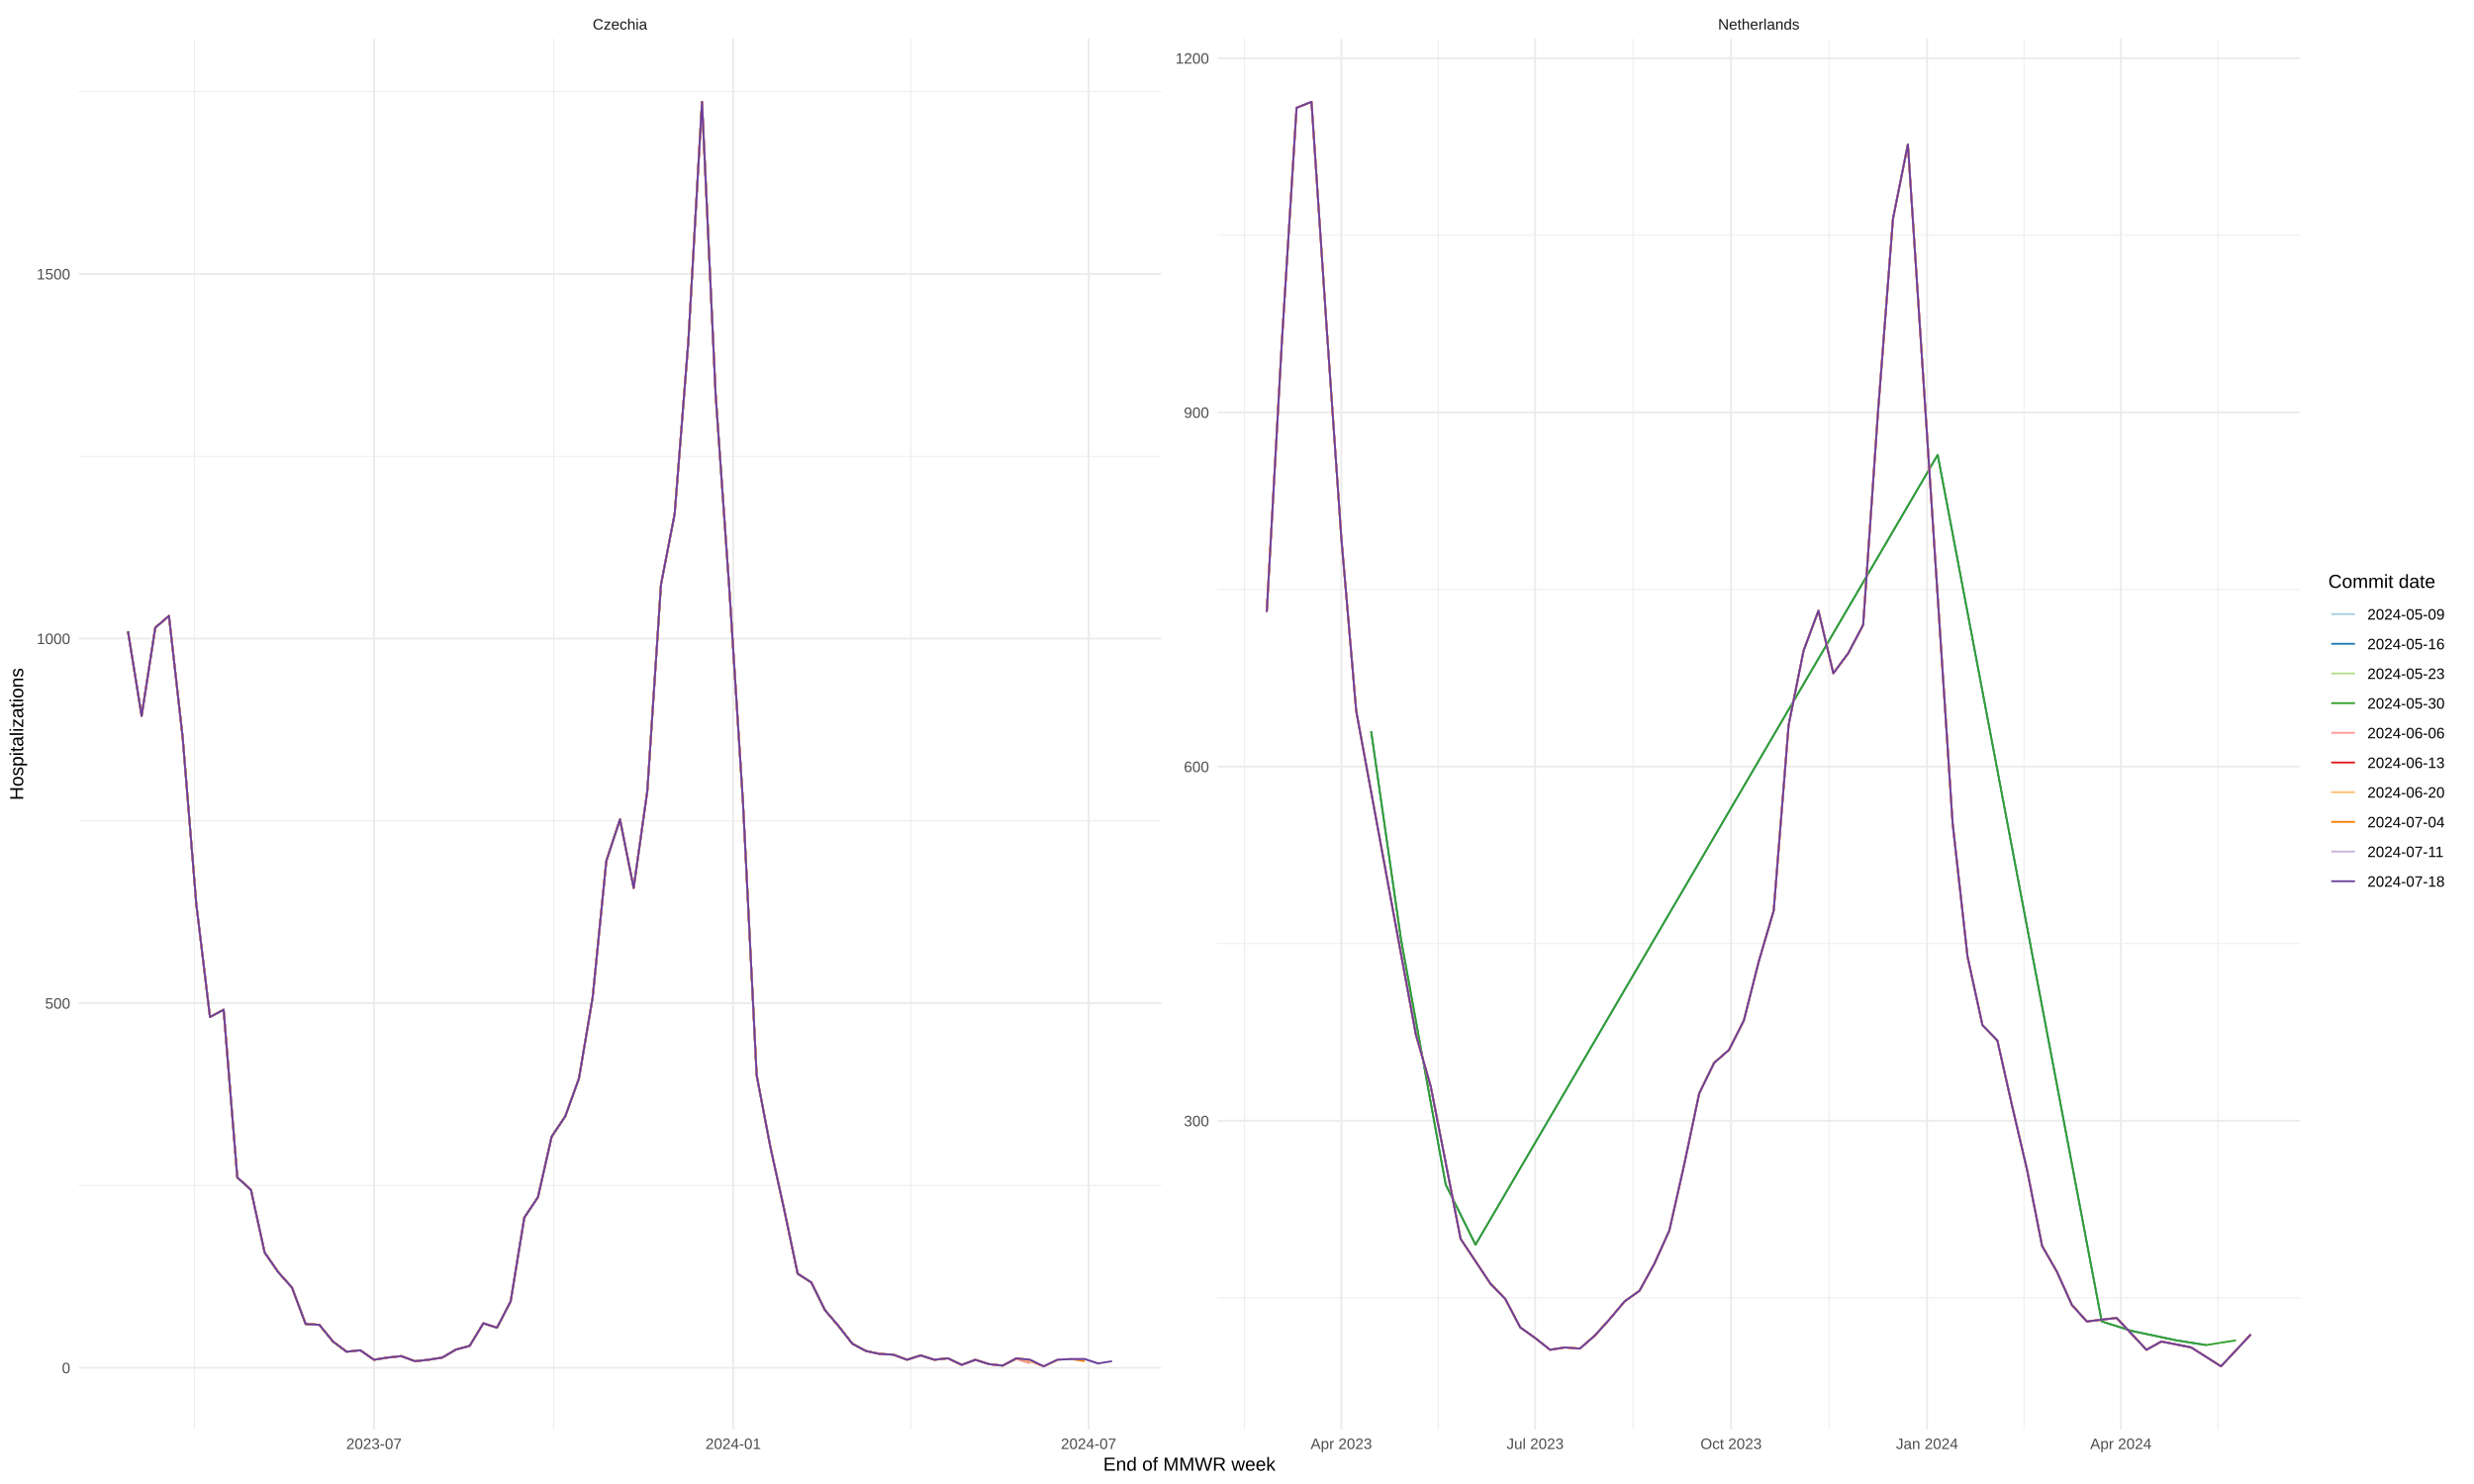
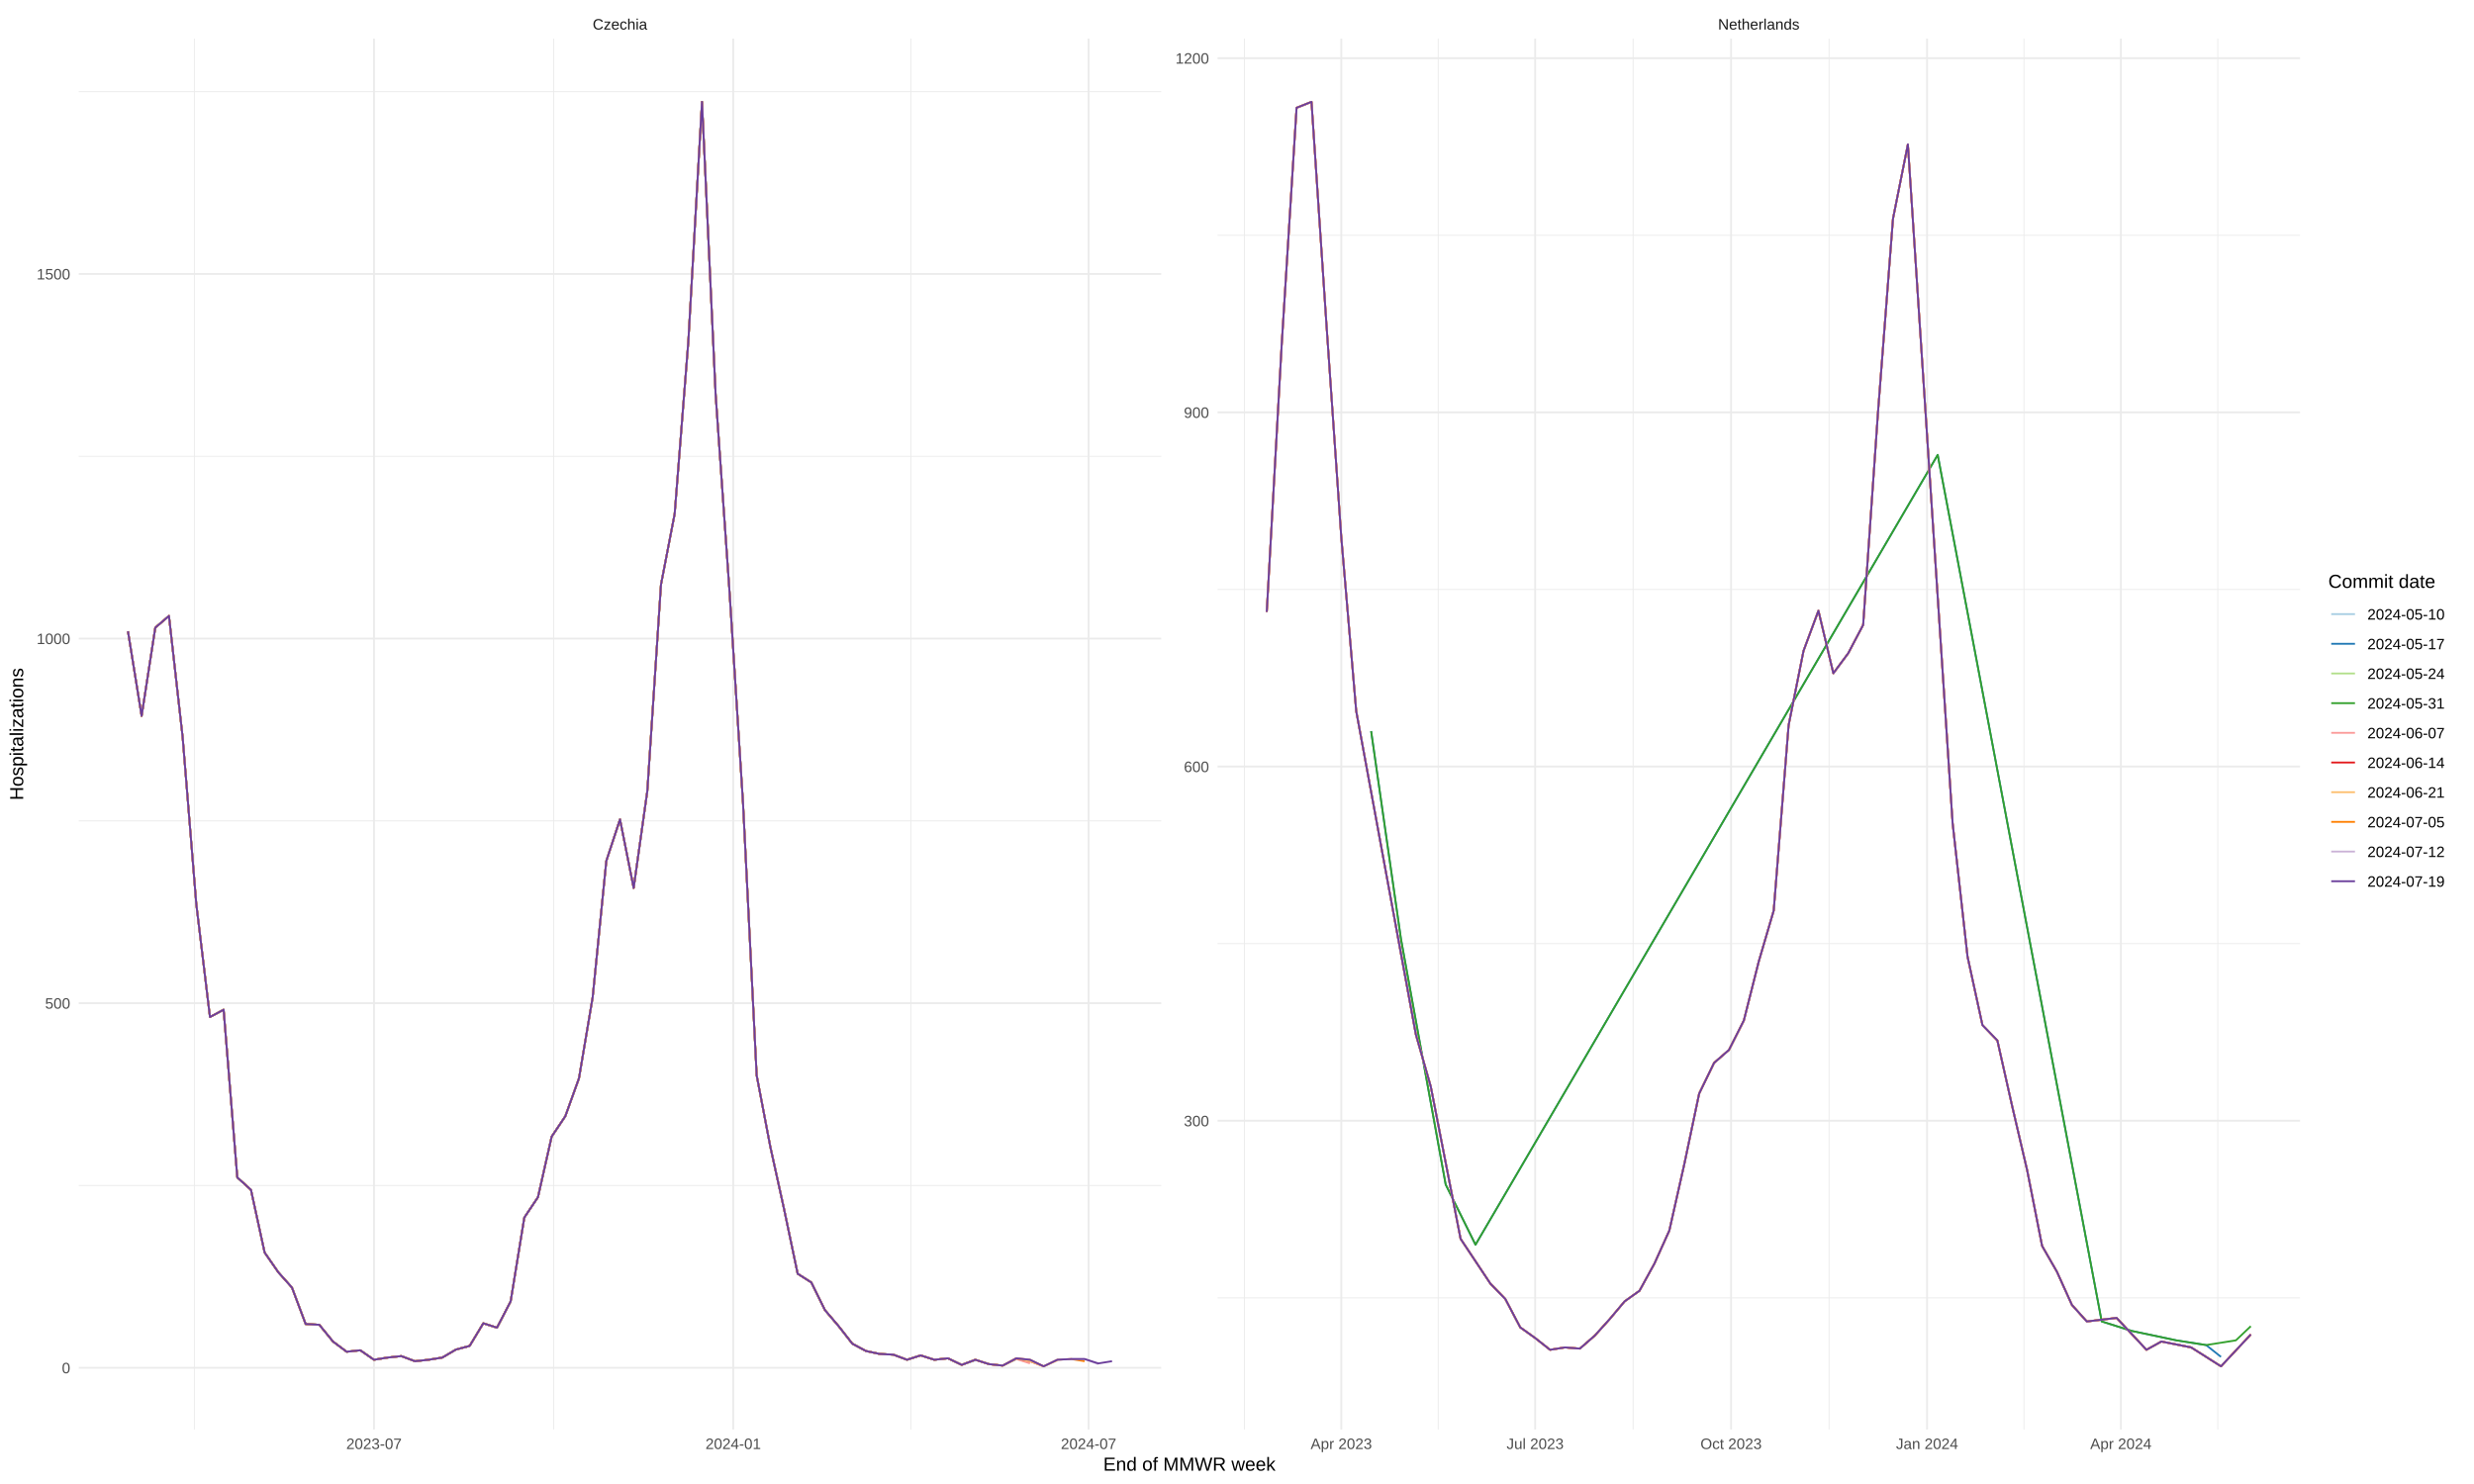
<svg xmlns="http://www.w3.org/2000/svg" class="svglite" width="1440.00pt" height="864.00pt" viewBox="0 0 1440.00 864.00">
  <defs>
    <style type="text/css">
    .svglite line, .svglite polyline, .svglite polygon, .svglite path, .svglite rect, .svglite circle {
      fill: none;
      stroke: #000000;
      stroke-linecap: round;
      stroke-linejoin: round;
      stroke-miterlimit: 10.00;
    }
    .svglite text {
      white-space: pre;
    }
  </style>
  </defs>
  <rect width="100%" height="100%" style="stroke: none; fill: none;" />
  <defs>
    <clipPath id="cpMC4wMHwxNDQwLjAwfDAuMDB8ODY0LjAw">
      <rect x="0.00" y="0.00" width="1440.00" height="864.00" />
    </clipPath>
  </defs>
  <g clip-path="url(#cpMC4wMHwxNDQwLjAwfDAuMDB8ODY0LjAw)">
</g>
  <defs>
    <clipPath id="cpNDUuODR8Njc1Ljg5fDIyLjQ5fDgzMi4yOQ==">
      <rect x="45.84" y="22.49" width="630.06" height="809.80" />
    </clipPath>
  </defs>
  <g clip-path="url(#cpNDUuODR8Njc1Ljg5fDIyLjQ5fDgzMi4yOQ==)">
    <polyline points="45.84,690.19 675.89,690.19 " style="stroke-width: 0.53; stroke: #EBEBEB; stroke-linecap: butt;" />
    <polyline points="45.84,477.92 675.89,477.92 " style="stroke-width: 0.53; stroke: #EBEBEB; stroke-linecap: butt;" />
    <polyline points="45.84,265.64 675.89,265.64 " style="stroke-width: 0.53; stroke: #EBEBEB; stroke-linecap: butt;" />
    <polyline points="45.84,53.36 675.89,53.36 " style="stroke-width: 0.53; stroke: #EBEBEB; stroke-linecap: butt;" />
    <polyline points="113.12,832.29 113.12,22.49 " style="stroke-width: 0.53; stroke: #EBEBEB; stroke-linecap: butt;" />
    <polyline points="322.23,832.29 322.23,22.49 " style="stroke-width: 0.53; stroke: #EBEBEB; stroke-linecap: butt;" />
    <polyline points="530.20,832.29 530.20,22.49 " style="stroke-width: 0.53; stroke: #EBEBEB; stroke-linecap: butt;" />
    <polyline points="45.84,796.33 675.89,796.33 " style="stroke-width: 1.07; stroke: #EBEBEB; stroke-linecap: butt;" />
    <polyline points="45.84,584.06 675.89,584.06 " style="stroke-width: 1.07; stroke: #EBEBEB; stroke-linecap: butt;" />
    <polyline points="45.84,371.78 675.89,371.78 " style="stroke-width: 1.07; stroke: #EBEBEB; stroke-linecap: butt;" />
    <polyline points="45.84,159.50 675.89,159.50 " style="stroke-width: 1.07; stroke: #EBEBEB; stroke-linecap: butt;" />
    <polyline points="217.67,832.29 217.67,22.49 " style="stroke-width: 1.07; stroke: #EBEBEB; stroke-linecap: butt;" />
    <polyline points="426.78,832.29 426.78,22.49 " style="stroke-width: 1.07; stroke: #EBEBEB; stroke-linecap: butt;" />
    <polyline points="633.62,832.29 633.62,22.49 " style="stroke-width: 1.07; stroke: #EBEBEB; stroke-linecap: butt;" />
    <polyline points="74.48,367.53 82.43,416.78 90.39,365.41 98.34,358.61 106.30,429.09 114.25,526.32 122.21,592.12 130.16,587.88 138.12,685.52 146.07,692.74 154.03,729.25 161.99,740.72 169.94,749.63 177.90,770.86 185.85,771.29 193.81,781.05 201.76,786.99 209.72,786.15 217.67,791.66 225.63,790.39 233.58,789.54 241.54,792.51 249.49,791.66 257.45,790.39 265.40,785.72 273.36,783.60 281.31,770.44 289.27,772.98 297.22,757.70 305.18,708.88 313.13,696.99 321.09,661.75 329.05,649.86 337.00,627.78 344.96,580.66 352.91,501.27 360.87,477.07 368.82,516.97 376.78,460.51 384.73,340.36 392.69,299.18 400.64,198.98 408.60,59.30 416.55,229.97 424.51,342.91 432.46,467.30 440.42,626.09 448.37,667.69 456.33,703.78 464.28,741.57 472.24,746.66 480.19,762.79 488.15,772.13 496.11,782.32 504.06,786.57 512.02,788.27 519.97,788.69 527.93,791.66 535.88,789.12 543.84,791.66 551.79,790.82 559.75,794.64 567.70,792.09 " style="stroke-width: 1.07; stroke: #A6CEE3; stroke-linecap: butt;" />
    <polyline points="74.48,367.53 82.43,416.78 90.39,365.41 98.34,358.61 106.30,429.09 114.25,526.32 122.21,592.12 130.16,587.88 138.12,685.52 146.07,692.74 154.03,729.25 161.99,740.72 169.94,749.63 177.90,770.86 185.85,771.29 193.81,781.05 201.76,786.99 209.72,786.15 217.67,791.66 225.63,790.39 233.58,789.54 241.54,792.51 249.49,791.66 257.45,790.39 265.40,785.72 273.36,783.60 281.31,770.44 289.27,772.98 297.22,757.70 305.18,708.88 313.13,696.99 321.09,661.75 329.05,649.86 337.00,627.78 344.96,580.66 352.91,501.27 360.87,477.07 368.82,516.97 376.78,460.51 384.73,340.36 392.69,299.18 400.64,198.98 408.60,59.30 416.55,229.97 424.51,342.91 432.46,467.30 440.42,626.09 448.37,667.69 456.33,703.78 464.28,741.57 472.24,746.66 480.19,762.79 488.15,772.13 496.11,782.32 504.06,786.57 512.02,788.27 519.97,788.69 527.93,791.66 535.88,789.12 543.84,791.66 551.79,790.82 559.75,794.64 567.70,791.66 575.66,794.21 " style="stroke-width: 1.07; stroke: #1F78B4; stroke-linecap: butt;" />
    <polyline points="74.48,367.53 82.43,416.78 90.39,365.41 98.34,358.61 106.30,429.09 114.25,526.32 122.21,592.12 130.16,587.88 138.12,685.52 146.07,692.74 154.03,729.25 161.99,740.72 169.94,749.63 177.90,770.86 185.85,771.29 193.81,781.05 201.76,786.99 209.72,786.15 217.67,791.66 225.63,790.39 233.58,789.54 241.54,792.51 249.49,791.66 257.45,790.39 265.40,785.72 273.36,783.60 281.31,770.44 289.27,772.98 297.22,757.70 305.18,708.88 313.13,696.99 321.09,661.75 329.05,649.86 337.00,627.78 344.96,580.66 352.91,501.27 360.87,477.07 368.82,516.97 376.78,460.51 384.73,340.36 392.69,299.18 400.64,198.98 408.60,59.30 416.55,229.97 424.51,342.91 432.46,467.30 440.42,626.09 448.37,667.69 456.33,703.78 464.28,741.57 472.24,746.66 480.19,762.79 488.15,772.13 496.11,782.32 504.06,786.57 512.02,788.27 519.97,788.69 527.93,791.66 535.88,789.12 543.84,791.66 551.79,790.82 559.75,794.64 567.70,791.66 575.66,794.21 583.61,795.06 " style="stroke-width: 1.07; stroke: #B2DF8A; stroke-linecap: butt;" />
    <polyline points="74.48,367.53 82.43,416.78 90.39,365.41 98.34,358.61 106.30,429.09 114.25,526.32 122.21,592.12 130.16,587.88 138.12,685.52 146.07,692.74 154.03,729.25 161.99,740.72 169.94,749.63 177.90,770.86 185.85,771.29 193.81,781.05 201.76,786.99 209.72,786.15 217.67,791.66 225.63,790.39 233.58,789.54 241.54,792.51 249.49,791.66 257.45,790.39 265.40,785.72 273.36,783.60 281.31,770.44 289.27,772.98 297.22,757.70 305.18,708.88 313.13,696.99 321.09,661.75 329.05,649.86 337.00,627.78 344.96,580.66 352.91,501.27 360.87,477.07 368.82,516.97 376.78,460.51 384.73,340.36 392.69,299.18 400.64,198.98 408.60,59.30 416.55,229.97 424.51,342.91 432.46,467.30 440.42,626.09 448.37,667.69 456.33,703.78 464.28,741.57 472.24,746.66 480.19,762.79 488.15,772.13 496.11,782.32 504.06,786.57 512.02,788.27 519.97,788.69 527.93,791.66 535.88,789.12 543.84,791.66 551.79,790.82 559.75,794.64 567.70,791.66 575.66,794.21 583.61,795.06 591.57,791.24 " style="stroke-width: 1.07; stroke: #33A02C; stroke-linecap: butt;" />
    <polyline points="74.48,367.53 82.43,416.78 90.39,365.41 98.34,358.61 106.30,429.09 114.25,526.32 122.21,592.12 130.16,587.88 138.12,685.52 146.07,692.74 154.03,729.25 161.99,740.72 169.94,749.63 177.90,770.86 185.85,771.29 193.81,781.05 201.76,786.99 209.72,786.15 217.67,791.66 225.63,790.39 233.58,789.54 241.54,792.51 249.49,791.66 257.45,790.39 265.40,785.72 273.36,783.60 281.31,770.44 289.27,772.98 297.22,757.70 305.18,708.88 313.13,696.99 321.09,661.75 329.05,649.86 337.00,627.78 344.96,580.66 352.91,501.27 360.87,477.07 368.82,516.97 376.78,460.51 384.73,340.36 392.69,299.18 400.64,198.98 408.60,59.30 416.55,229.97 424.51,342.91 432.46,467.30 440.42,626.09 448.37,667.69 456.33,703.78 464.28,741.57 472.24,746.66 480.19,762.79 488.15,772.13 496.11,782.32 504.06,786.57 512.02,788.27 519.97,788.69 527.93,791.66 535.88,789.12 543.84,791.66 551.79,790.82 559.75,794.64 567.70,791.66 575.66,794.21 583.61,795.06 591.57,791.24 599.52,793.79 " style="stroke-width: 1.07; stroke: #FB9A99; stroke-linecap: butt;" />
    <polyline points="74.48,367.53 82.43,416.78 90.39,365.41 98.34,358.61 106.30,429.09 114.25,526.32 122.21,592.12 130.16,587.88 138.12,685.52 146.07,692.74 154.03,729.25 161.99,740.72 169.94,749.63 177.90,770.86 185.85,771.29 193.81,781.05 201.76,786.99 209.72,786.15 217.67,791.66 225.63,790.39 233.58,789.54 241.54,792.51 249.49,791.66 257.45,790.39 265.40,785.72 273.36,783.60 281.31,770.44 289.27,772.98 297.22,757.70 305.18,708.88 313.13,696.99 321.09,661.75 329.05,649.86 337.00,627.78 344.96,580.66 352.91,501.27 360.87,477.07 368.82,516.97 376.78,460.51 384.73,340.36 392.69,299.18 400.64,198.98 408.60,59.30 416.55,229.97 424.51,342.91 432.46,467.30 440.42,626.09 448.37,667.69 456.33,703.78 464.28,741.57 472.24,746.66 480.19,762.79 488.15,772.13 496.11,782.32 504.06,786.57 512.02,788.27 519.97,788.69 527.93,791.66 535.88,789.12 543.84,791.66 551.79,790.82 559.75,794.64 567.70,791.66 575.66,794.21 583.61,795.06 591.57,790.82 599.52,792.51 607.48,795.49 " style="stroke-width: 1.07; stroke: #E31A1C; stroke-linecap: butt;" />
    <polyline points="74.48,367.53 82.43,416.78 90.39,365.41 98.34,358.61 106.30,429.09 114.25,526.32 122.21,592.12 130.16,587.88 138.12,685.52 146.07,692.74 154.03,729.25 161.99,740.72 169.94,749.63 177.90,770.86 185.85,771.29 193.81,781.05 201.76,786.99 209.72,786.15 217.67,791.66 225.63,790.39 233.58,789.54 241.54,792.51 249.49,791.66 257.45,790.39 265.40,785.72 273.36,783.60 281.31,770.44 289.27,772.98 297.22,757.70 305.18,708.88 313.13,696.99 321.09,661.75 329.05,649.86 337.00,627.78 344.96,580.66 352.91,501.27 360.87,477.07 368.82,516.97 376.78,460.51 384.73,340.36 392.69,299.18 400.64,198.98 408.60,59.30 416.55,229.97 424.51,342.91 432.46,467.30 440.42,626.09 448.37,667.69 456.33,703.78 464.28,741.57 472.24,746.66 480.19,762.79 488.15,772.13 496.11,782.32 504.06,786.57 512.02,788.27 519.97,788.69 527.93,791.66 535.88,789.12 543.84,791.66 551.79,790.82 559.75,794.64 567.70,791.66 575.66,794.21 583.61,795.06 591.57,790.82 599.52,792.51 607.48,795.49 615.43,792.09 " style="stroke-width: 1.07; stroke: #FDBF6F; stroke-linecap: butt;" />
    <polyline points="74.48,367.53 82.43,416.78 90.39,365.41 98.34,358.61 106.30,429.09 114.25,526.32 122.21,592.12 130.16,587.88 138.12,685.52 146.07,692.74 154.03,729.25 161.99,740.72 169.94,749.63 177.90,770.86 185.85,771.29 193.81,781.05 201.76,786.99 209.72,786.15 217.67,791.66 225.63,790.39 233.58,789.54 241.54,792.51 249.49,791.66 257.45,790.39 265.40,785.72 273.36,783.60 281.31,770.44 289.27,772.98 297.22,757.70 305.18,708.88 313.13,696.99 321.09,661.75 329.05,649.86 337.00,627.78 344.96,580.66 352.91,501.27 360.87,477.07 368.82,516.97 376.78,460.51 384.73,340.36 392.69,299.18 400.64,198.98 408.60,59.30 416.55,229.97 424.51,342.91 432.46,467.30 440.42,626.09 448.37,667.69 456.33,703.78 464.28,741.57 472.24,746.66 480.19,762.79 488.15,772.13 496.11,782.32 504.06,786.57 512.02,788.27 519.97,788.69 527.93,791.66 535.88,789.12 543.84,791.66 551.79,790.82 559.75,794.64 567.70,791.66 575.66,794.21 583.61,795.06 591.57,790.82 599.52,791.66 607.48,795.49 615.43,791.66 623.39,791.24 631.34,792.51 " style="stroke-width: 1.07; stroke: #FF7F00; stroke-linecap: butt;" />
    <polyline points="74.48,367.53 82.43,416.78 90.39,365.41 98.34,358.61 106.30,429.09 114.25,526.32 122.21,592.12 130.16,587.88 138.12,685.52 146.07,692.74 154.03,729.25 161.99,740.72 169.94,749.63 177.90,770.86 185.85,771.29 193.81,781.05 201.76,786.99 209.72,786.15 217.67,791.66 225.63,790.39 233.58,789.54 241.54,792.51 249.49,791.66 257.45,790.39 265.40,785.72 273.36,783.60 281.31,770.44 289.27,772.98 297.22,757.70 305.18,708.88 313.13,696.99 321.09,661.75 329.05,649.86 337.00,627.78 344.96,580.66 352.91,501.27 360.87,477.07 368.82,516.97 376.78,460.51 384.73,340.36 392.69,299.18 400.64,198.98 408.60,59.30 416.55,229.97 424.51,342.91 432.46,467.30 440.42,626.09 448.37,667.69 456.33,703.78 464.28,741.57 472.24,746.66 480.19,762.79 488.15,772.13 496.11,782.32 504.06,786.57 512.02,788.27 519.97,788.69 527.93,791.66 535.88,789.12 543.84,791.66 551.79,790.82 559.75,794.64 567.70,791.66 575.66,794.21 583.61,795.06 591.57,790.82 599.52,791.66 607.48,795.49 615.43,791.66 623.39,791.24 631.34,791.24 639.30,794.21 " style="stroke-width: 1.07; stroke: #CAB2D6; stroke-linecap: butt;" />
    <polyline points="74.48,367.53 82.43,416.78 90.39,365.41 98.34,358.61 106.30,429.09 114.25,526.32 122.21,592.12 130.16,587.88 138.12,685.52 146.07,692.74 154.03,729.25 161.99,740.72 169.94,749.63 177.90,770.86 185.85,771.29 193.81,781.05 201.76,786.99 209.72,786.15 217.67,791.66 225.63,790.39 233.58,789.54 241.54,792.51 249.49,791.66 257.45,790.39 265.40,785.72 273.36,783.60 281.31,770.44 289.27,772.98 297.22,757.70 305.18,708.88 313.13,696.99 321.09,661.75 329.05,649.86 337.00,627.78 344.96,580.66 352.91,501.27 360.87,477.07 368.82,516.97 376.78,460.51 384.73,340.36 392.69,299.18 400.64,198.98 408.60,59.30 416.55,229.97 424.51,342.91 432.46,467.30 440.42,626.09 448.37,667.69 456.33,703.78 464.28,741.57 472.24,746.66 480.19,762.79 488.15,772.13 496.11,782.32 504.06,786.57 512.02,788.27 519.97,788.69 527.93,791.66 535.88,789.12 543.84,791.66 551.79,790.82 559.75,794.64 567.70,791.66 575.66,794.21 583.61,795.06 591.57,790.82 599.52,791.66 607.48,795.49 615.43,791.66 623.39,791.24 631.34,791.24 639.30,793.79 647.26,792.51 " style="stroke-width: 1.07; stroke: #6A3D9A; stroke-linecap: butt;" />
  </g>
  <g clip-path="url(#cpMC4wMHwxNDQwLjAwfDAuMDB8ODY0LjAw)">
</g>
  <defs>
    <clipPath id="cpNzA4LjY4fDEzMzguNzR8MjIuNDl8ODMyLjI5">
      <rect x="708.68" y="22.49" width="630.06" height="809.80" />
    </clipPath>
  </defs>
  <g clip-path="url(#cpNzA4LjY4fDEzMzguNzR8MjIuNDl8ODMyLjI5)">
    <polyline points="708.68,755.62 1338.74,755.62 " style="stroke-width: 0.53; stroke: #EBEBEB; stroke-linecap: butt;" />
    <polyline points="708.68,549.40 1338.74,549.40 " style="stroke-width: 0.53; stroke: #EBEBEB; stroke-linecap: butt;" />
    <polyline points="708.68,343.19 1338.74,343.19 " style="stroke-width: 0.53; stroke: #EBEBEB; stroke-linecap: butt;" />
    <polyline points="708.68,136.97 1338.74,136.97 " style="stroke-width: 0.53; stroke: #EBEBEB; stroke-linecap: butt;" />
    <polyline points="724.30,832.29 724.30,22.49 " style="stroke-width: 0.53; stroke: #EBEBEB; stroke-linecap: butt;" />
    <polyline points="837.12,832.29 837.12,22.49 " style="stroke-width: 0.53; stroke: #EBEBEB; stroke-linecap: butt;" />
    <polyline points="950.56,832.29 950.56,22.49 " style="stroke-width: 0.53; stroke: #EBEBEB; stroke-linecap: butt;" />
    <polyline points="1064.62,832.29 1064.62,22.49 " style="stroke-width: 0.53; stroke: #EBEBEB; stroke-linecap: butt;" />
    <polyline points="1178.06,832.29 1178.06,22.49 " style="stroke-width: 0.53; stroke: #EBEBEB; stroke-linecap: butt;" />
    <polyline points="1290.88,832.29 1290.88,22.49 " style="stroke-width: 0.53; stroke: #EBEBEB; stroke-linecap: butt;" />
    <polyline points="708.68,652.51 1338.74,652.51 " style="stroke-width: 1.07; stroke: #EBEBEB; stroke-linecap: butt;" />
    <polyline points="708.68,446.30 1338.74,446.30 " style="stroke-width: 1.07; stroke: #EBEBEB; stroke-linecap: butt;" />
    <polyline points="708.68,240.08 1338.74,240.08 " style="stroke-width: 1.07; stroke: #EBEBEB; stroke-linecap: butt;" />
    <polyline points="708.68,33.87 1338.74,33.87 " style="stroke-width: 1.07; stroke: #EBEBEB; stroke-linecap: butt;" />
    <polyline points="780.71,832.29 780.71,22.49 " style="stroke-width: 1.07; stroke: #EBEBEB; stroke-linecap: butt;" />
    <polyline points="893.53,832.29 893.53,22.49 " style="stroke-width: 1.07; stroke: #EBEBEB; stroke-linecap: butt;" />
    <polyline points="1007.59,832.29 1007.59,22.49 " style="stroke-width: 1.07; stroke: #EBEBEB; stroke-linecap: butt;" />
    <polyline points="1121.65,832.29 1121.65,22.49 " style="stroke-width: 1.07; stroke: #EBEBEB; stroke-linecap: butt;" />
    <polyline points="1234.47,832.29 1234.47,22.49 " style="stroke-width: 1.07; stroke: #EBEBEB; stroke-linecap: butt;" />
    <polyline points="737.32,356.25 746.00,200.90 754.68,62.74 763.36,59.30 772.04,188.53 780.71,312.94 789.39,413.99 806.75,508.16 824.11,602.33 832.78,632.58 850.14,721.25 867.50,747.37 876.18,756.30 884.85,772.80 893.53,778.99 902.21,785.86 910.89,784.49 919.57,785.17 928.25,777.61 936.93,767.99 945.60,757.68 954.28,751.49 962.96,735.68 971.64,716.44 980.32,677.94 989.00,636.70 997.67,618.83 1006.35,611.27 1015.03,594.08 1023.71,559.71 1032.39,530.16 1041.07,422.24 1049.75,378.93 1058.42,355.56 1067.10,391.99 1075.78,380.31 1084.46,363.81 1093.14,239.39 1101.82,127.35 1110.49,84.05 1136.53,479.29 1145.21,556.96 1153.89,596.83 1162.57,605.77 1171.24,644.26 1179.92,681.38 1188.60,725.37 1197.28,740.50 1205.96,759.74 1214.64,769.37 1231.99,767.30 1249.35,785.86 1258.03,781.05 1275.39,784.49 " style="stroke-width: 1.07; stroke: #A6CEE3; stroke-linecap: butt;" />
-     <polyline points="798.07,425.67 815.43,546.65 841.46,689.63 858.82,724.69 1127.85,264.83 1223.31,769.37 1240.67,774.86 1266.71,780.36 1284.06,783.11 " style="stroke-width: 1.07; stroke: #1F78B4; stroke-linecap: butt;" />
+     <polyline points="798.07,425.67 815.43,546.65 841.46,689.63 858.82,724.69 1127.85,264.83 1223.31,769.37 1240.67,774.86 1266.71,780.36 1284.06,783.11 1292.74,789.99 " style="stroke-width: 1.07; stroke: #1F78B4; stroke-linecap: butt;" />
    <polyline points="737.32,356.25 746.00,200.90 754.68,62.74 763.36,59.30 772.04,188.53 780.71,312.94 789.39,413.99 806.75,508.16 824.11,602.33 832.78,632.58 850.14,721.25 867.50,747.37 876.18,756.30 884.85,772.80 893.53,778.99 902.21,785.86 910.89,784.49 919.57,785.17 928.25,777.61 936.93,767.99 945.60,757.68 954.28,751.49 962.96,735.68 971.64,716.44 980.32,677.94 989.00,636.70 997.67,618.83 1006.35,611.27 1015.03,594.08 1023.71,559.71 1032.39,530.16 1041.07,422.24 1049.75,378.93 1058.42,355.56 1067.10,391.99 1075.78,380.31 1084.46,363.81 1093.14,239.39 1101.82,127.35 1110.49,84.05 1136.53,479.29 1145.21,556.96 1153.89,596.83 1162.57,605.77 1171.24,644.26 1179.92,681.38 1188.60,725.37 1197.28,740.50 1205.96,759.74 1214.64,769.37 1231.99,767.30 1249.35,785.86 1258.03,781.05 1275.39,784.49 1292.74,795.49 " style="stroke-width: 1.07; stroke: #B2DF8A; stroke-linecap: butt;" />
-     <polyline points="798.07,425.67 815.43,546.65 841.46,689.63 858.82,724.69 1127.85,264.83 1223.31,769.37 1240.67,774.86 1266.71,780.36 1284.06,783.11 1301.42,780.36 " style="stroke-width: 1.07; stroke: #33A02C; stroke-linecap: butt;" />
+     <polyline points="798.07,425.67 815.43,546.65 841.46,689.63 858.82,724.69 1127.85,264.83 1223.31,769.37 1240.67,774.86 1266.71,780.36 1284.06,783.11 1301.42,780.36 1310.10,772.11 " style="stroke-width: 1.07; stroke: #33A02C; stroke-linecap: butt;" />
    <polyline points="737.32,356.25 746.00,200.90 754.68,62.74 763.36,59.30 772.04,188.53 780.71,312.94 789.39,413.99 806.75,508.16 824.11,602.33 832.78,632.58 850.14,721.25 867.50,747.37 876.18,756.30 884.85,772.80 893.53,778.99 902.21,785.86 910.89,784.49 919.57,785.17 928.25,777.61 936.93,767.99 945.60,757.68 954.28,751.49 962.96,735.68 971.64,716.44 980.32,677.94 989.00,636.70 997.67,618.83 1006.35,611.27 1015.03,594.08 1023.71,559.71 1032.39,530.16 1041.07,422.24 1049.75,378.93 1058.42,355.56 1067.10,391.99 1075.78,380.31 1084.46,363.81 1093.14,239.39 1101.82,127.35 1110.49,84.05 1136.53,479.29 1145.21,556.96 1153.89,596.83 1162.57,605.77 1171.24,644.26 1179.92,681.38 1188.60,725.37 1197.28,740.50 1205.96,759.74 1214.64,769.37 1231.99,767.30 1249.35,785.86 1258.03,781.05 1275.39,784.49 1292.74,795.49 1310.10,776.93 " style="stroke-width: 1.07; stroke: #FB9A99; stroke-linecap: butt;" />
    <polyline points="737.32,356.25 746.00,200.90 754.68,62.74 763.36,59.30 772.04,188.53 780.71,312.94 789.39,413.99 806.75,508.16 824.11,602.33 832.78,632.58 850.14,721.25 867.50,747.37 876.18,756.30 884.85,772.80 893.53,778.99 902.21,785.86 910.89,784.49 919.57,785.17 928.25,777.61 936.93,767.99 945.60,757.68 954.28,751.49 962.96,735.68 971.64,716.44 980.32,677.94 989.00,636.70 997.67,618.83 1006.35,611.27 1015.03,594.08 1023.71,559.71 1032.39,530.16 1041.07,422.24 1049.75,378.93 1058.42,355.56 1067.10,391.99 1075.78,380.31 1084.46,363.81 1093.14,239.39 1101.82,127.35 1110.49,84.05 1136.53,479.29 1145.21,556.96 1153.89,596.83 1162.57,605.77 1171.24,644.26 1179.92,681.38 1188.60,725.37 1197.28,740.50 1205.96,759.74 1214.64,769.37 1231.99,767.30 1249.35,785.86 1258.03,781.05 1275.39,784.49 1292.74,795.49 1310.10,776.93 " style="stroke-width: 1.07; stroke: #E31A1C; stroke-linecap: butt;" />
    <polyline points="737.32,356.25 746.00,200.90 754.68,62.74 763.36,59.30 772.04,188.53 780.71,312.94 789.39,413.99 806.75,508.16 824.11,602.33 832.78,632.58 850.14,721.25 867.50,747.37 876.18,756.30 884.85,772.80 893.53,778.99 902.21,785.86 910.89,784.49 919.57,785.17 928.25,777.61 936.93,767.99 945.60,757.68 954.28,751.49 962.96,735.68 971.64,716.44 980.32,677.94 989.00,636.70 997.67,618.83 1006.35,611.27 1015.03,594.08 1023.71,559.71 1032.39,530.16 1041.07,422.24 1049.75,378.93 1058.42,355.56 1067.10,391.99 1075.78,380.31 1084.46,363.81 1093.14,239.39 1101.82,127.35 1110.49,84.05 1136.53,479.29 1145.21,556.96 1153.89,596.83 1162.57,605.77 1171.24,644.26 1179.92,681.38 1188.60,725.37 1197.28,740.50 1205.96,759.74 1214.64,769.37 1231.99,767.30 1249.35,785.86 1258.03,781.05 1275.39,784.49 1292.74,795.49 1310.10,776.93 " style="stroke-width: 1.07; stroke: #FDBF6F; stroke-linecap: butt;" />
    <polyline points="737.32,356.25 746.00,200.90 754.68,62.74 763.36,59.30 772.04,188.53 780.71,312.94 789.39,413.99 806.75,508.16 824.11,602.33 832.78,632.58 850.14,721.25 867.50,747.37 876.18,756.30 884.85,772.80 893.53,778.99 902.21,785.86 910.89,784.49 919.57,785.17 928.25,777.61 936.93,767.99 945.60,757.68 954.28,751.49 962.96,735.68 971.64,716.44 980.32,677.94 989.00,636.70 997.67,618.83 1006.35,611.27 1015.03,594.08 1023.71,559.71 1032.39,530.16 1041.07,422.24 1049.75,378.93 1058.42,355.56 1067.10,391.99 1075.78,380.31 1084.46,363.81 1093.14,239.39 1101.82,127.35 1110.49,84.05 1136.53,479.29 1145.21,556.96 1153.89,596.83 1162.57,605.77 1171.24,644.26 1179.92,681.38 1188.60,725.37 1197.28,740.50 1205.96,759.74 1214.64,769.37 1231.99,767.30 1249.35,785.86 1258.03,781.05 1275.39,784.49 1292.74,795.49 1310.10,776.93 " style="stroke-width: 1.07; stroke: #FF7F00; stroke-linecap: butt;" />
    <polyline points="737.32,356.25 746.00,200.90 754.68,62.74 763.36,59.30 772.04,188.53 780.71,312.94 789.39,413.99 806.75,508.16 824.11,602.33 832.78,632.58 850.14,721.25 867.50,747.37 876.18,756.30 884.85,772.80 893.53,778.99 902.21,785.86 910.89,784.49 919.57,785.17 928.25,777.61 936.93,767.99 945.60,757.68 954.28,751.49 962.96,735.68 971.64,716.44 980.32,677.94 989.00,636.70 997.67,618.83 1006.35,611.27 1015.03,594.08 1023.71,559.71 1032.39,530.16 1041.07,422.24 1049.75,378.93 1058.42,355.56 1067.10,391.99 1075.78,380.31 1084.46,363.81 1093.14,239.39 1101.82,127.35 1110.49,84.05 1136.53,479.29 1145.21,556.96 1153.89,596.83 1162.57,605.77 1171.24,644.26 1179.92,681.38 1188.60,725.37 1197.28,740.50 1205.96,759.74 1214.64,769.37 1231.99,767.30 1249.35,785.86 1258.03,781.05 1275.39,784.49 1292.74,795.49 1310.10,776.93 " style="stroke-width: 1.07; stroke: #CAB2D6; stroke-linecap: butt;" />
    <polyline points="737.32,356.25 746.00,200.90 754.68,62.74 763.36,59.30 772.04,188.53 780.71,312.94 789.39,413.99 806.75,508.16 824.11,602.33 832.78,632.58 850.14,721.25 867.50,747.37 876.18,756.30 884.85,772.80 893.53,778.99 902.21,785.86 910.89,784.49 919.57,785.17 928.25,777.61 936.93,767.99 945.60,757.68 954.28,751.49 962.96,735.68 971.64,716.44 980.32,677.94 989.00,636.70 997.67,618.83 1006.35,611.27 1015.03,594.08 1023.71,559.71 1032.39,530.16 1041.07,422.24 1049.75,378.93 1058.42,355.56 1067.10,391.99 1075.78,380.31 1084.46,363.81 1093.14,239.39 1101.82,127.35 1110.49,84.05 1136.53,479.29 1145.21,556.96 1153.89,596.83 1162.57,605.77 1171.24,644.26 1179.92,681.38 1188.60,725.37 1197.28,740.50 1205.96,759.74 1214.64,769.37 1231.99,767.30 1249.35,785.86 1258.03,781.05 1275.39,784.49 1292.74,795.49 1310.10,776.93 " style="stroke-width: 1.07; stroke: #6A3D9A; stroke-linecap: butt;" />
  </g>
  <g clip-path="url(#cpMC4wMHwxNDQwLjAwfDAuMDB8ODY0LjAw)">
</g>
  <defs>
    <clipPath id="cpNDUuODR8Njc1Ljg5fDUuNDh8MjIuNDk=">
      <rect x="45.84" y="5.48" width="630.06" height="17.01" />
    </clipPath>
  </defs>
  <g clip-path="url(#cpNDUuODR8Njc1Ljg5fDUuNDh8MjIuNDk=)">
    <text x="360.87" y="17.19" text-anchor="middle" style="font-size: 8.80px;fill: #1A1A1A; font-family: &quot;Liberation Sans&quot;;" textLength="34.42px" lengthAdjust="spacingAndGlyphs">Czechia</text>
  </g>
  <g clip-path="url(#cpMC4wMHwxNDQwLjAwfDAuMDB8ODY0LjAw)">
</g>
  <defs>
    <clipPath id="cpNzA4LjY4fDEzMzguNzR8NS40OHwyMi40OQ==">
      <rect x="708.68" y="5.48" width="630.06" height="17.01" />
    </clipPath>
  </defs>
  <g clip-path="url(#cpNzA4LjY4fDEzMzguNzR8NS40OHwyMi40OQ==)">
    <text x="1023.71" y="17.19" text-anchor="middle" style="font-size: 8.80px;fill: #1A1A1A; font-family: &quot;Liberation Sans&quot;;" textLength="53.63px" lengthAdjust="spacingAndGlyphs">Netherlands</text>
  </g>
  <g clip-path="url(#cpMC4wMHwxNDQwLjAwfDAuMDB8ODY0LjAw)">
    <text x="217.67" y="843.64" text-anchor="middle" style="font-size: 8.80px;fill: #4D4D4D; font-family: &quot;Liberation Sans&quot;;" textLength="36.74px" lengthAdjust="spacingAndGlyphs">2023-07</text>
    <text x="426.78" y="843.64" text-anchor="middle" style="font-size: 8.80px;fill: #4D4D4D; font-family: &quot;Liberation Sans&quot;;" textLength="36.74px" lengthAdjust="spacingAndGlyphs">2024-01</text>
    <text x="633.62" y="843.64" text-anchor="middle" style="font-size: 8.80px;fill: #4D4D4D; font-family: &quot;Liberation Sans&quot;;" textLength="36.74px" lengthAdjust="spacingAndGlyphs">2024-07</text>
    <text x="780.71" y="843.64" text-anchor="middle" style="font-size: 8.80px;fill: #4D4D4D; font-family: &quot;Liberation Sans&quot;;" textLength="40.39px" lengthAdjust="spacingAndGlyphs">Apr 2023</text>
    <text x="893.53" y="843.64" text-anchor="middle" style="font-size: 8.80px;fill: #4D4D4D; font-family: &quot;Liberation Sans&quot;;" textLength="35.78px" lengthAdjust="spacingAndGlyphs">Jul 2023</text>
    <text x="1007.59" y="843.64" text-anchor="middle" style="font-size: 8.80px;fill: #4D4D4D; font-family: &quot;Liberation Sans&quot;;" textLength="40.38px" lengthAdjust="spacingAndGlyphs">Oct 2023</text>
    <text x="1121.65" y="843.64" text-anchor="middle" style="font-size: 8.80px;fill: #4D4D4D; font-family: &quot;Liberation Sans&quot;;" textLength="38.73px" lengthAdjust="spacingAndGlyphs">Jan 2024</text>
    <text x="1234.47" y="843.64" text-anchor="middle" style="font-size: 8.80px;fill: #4D4D4D; font-family: &quot;Liberation Sans&quot;;" textLength="40.39px" lengthAdjust="spacingAndGlyphs">Apr 2024</text>
    <text x="703.75" y="655.72" text-anchor="end" style="font-size: 8.80px;fill: #4D4D4D; font-family: &quot;Liberation Sans&quot;;" textLength="16.78px" lengthAdjust="spacingAndGlyphs">300</text>
    <text x="703.75" y="449.50" text-anchor="end" style="font-size: 8.80px;fill: #4D4D4D; font-family: &quot;Liberation Sans&quot;;" textLength="16.78px" lengthAdjust="spacingAndGlyphs">600</text>
    <text x="703.75" y="243.29" text-anchor="end" style="font-size: 8.80px;fill: #4D4D4D; font-family: &quot;Liberation Sans&quot;;" textLength="16.78px" lengthAdjust="spacingAndGlyphs">900</text>
    <text x="703.75" y="37.07" text-anchor="end" style="font-size: 8.80px;fill: #4D4D4D; font-family: &quot;Liberation Sans&quot;;" textLength="22.38px" lengthAdjust="spacingAndGlyphs">1200</text>
    <text x="40.91" y="799.54" text-anchor="end" style="font-size: 8.80px;fill: #4D4D4D; font-family: &quot;Liberation Sans&quot;;" textLength="5.59px" lengthAdjust="spacingAndGlyphs">0</text>
    <text x="40.91" y="587.26" text-anchor="end" style="font-size: 8.80px;fill: #4D4D4D; font-family: &quot;Liberation Sans&quot;;" textLength="16.78px" lengthAdjust="spacingAndGlyphs">500</text>
    <text x="40.91" y="374.98" text-anchor="end" style="font-size: 8.80px;fill: #4D4D4D; font-family: &quot;Liberation Sans&quot;;" textLength="22.38px" lengthAdjust="spacingAndGlyphs">1000</text>
    <text x="40.91" y="162.70" text-anchor="end" style="font-size: 8.80px;fill: #4D4D4D; font-family: &quot;Liberation Sans&quot;;" textLength="22.38px" lengthAdjust="spacingAndGlyphs">1500</text>
    <text x="692.29" y="856.23" text-anchor="middle" style="font-size: 11.00px; font-family: &quot;Liberation Sans&quot;;" textLength="108.42px" lengthAdjust="spacingAndGlyphs">End of MMWR week</text>
    <text transform="translate(13.50,427.39) rotate(-90)" text-anchor="middle" style="font-size: 11.00px; font-family: &quot;Liberation Sans&quot;;" textLength="87.27px" lengthAdjust="spacingAndGlyphs">Hospitalizations</text>
    <text x="1355.18" y="342.26" style="font-size: 11.00px; font-family: &quot;Liberation Sans&quot;;" textLength="71.52px" lengthAdjust="spacingAndGlyphs">Commit date</text>
    <line x1="1356.90" y1="357.53" x2="1370.73" y2="357.53" style="stroke-width: 1.07; stroke: #A6CEE3; stroke-linecap: butt;" />
    <line x1="1356.90" y1="374.81" x2="1370.73" y2="374.81" style="stroke-width: 1.07; stroke: #1F78B4; stroke-linecap: butt;" />
    <line x1="1356.90" y1="392.09" x2="1370.73" y2="392.09" style="stroke-width: 1.07; stroke: #B2DF8A; stroke-linecap: butt;" />
    <line x1="1356.90" y1="409.37" x2="1370.73" y2="409.37" style="stroke-width: 1.07; stroke: #33A02C; stroke-linecap: butt;" />
    <line x1="1356.90" y1="426.65" x2="1370.73" y2="426.65" style="stroke-width: 1.07; stroke: #FB9A99; stroke-linecap: butt;" />
    <line x1="1356.90" y1="443.93" x2="1370.73" y2="443.93" style="stroke-width: 1.07; stroke: #E31A1C; stroke-linecap: butt;" />
    <line x1="1356.90" y1="461.21" x2="1370.73" y2="461.21" style="stroke-width: 1.07; stroke: #FDBF6F; stroke-linecap: butt;" />
    <line x1="1356.90" y1="478.49" x2="1370.73" y2="478.49" style="stroke-width: 1.07; stroke: #FF7F00; stroke-linecap: butt;" />
    <line x1="1356.90" y1="495.77" x2="1370.73" y2="495.77" style="stroke-width: 1.07; stroke: #CAB2D6; stroke-linecap: butt;" />
    <line x1="1356.90" y1="513.05" x2="1370.73" y2="513.05" style="stroke-width: 1.07; stroke: #6A3D9A; stroke-linecap: butt;" />
-     <text x="1377.94" y="360.74" style="font-size: 8.80px; font-family: &quot;Liberation Sans&quot;;" textLength="51.11px" lengthAdjust="spacingAndGlyphs">2024-05-09</text>
-     <text x="1377.94" y="378.02" style="font-size: 8.80px; font-family: &quot;Liberation Sans&quot;;" textLength="51.11px" lengthAdjust="spacingAndGlyphs">2024-05-16</text>
-     <text x="1377.94" y="395.30" style="font-size: 8.80px; font-family: &quot;Liberation Sans&quot;;" textLength="51.11px" lengthAdjust="spacingAndGlyphs">2024-05-23</text>
-     <text x="1377.94" y="412.58" style="font-size: 8.80px; font-family: &quot;Liberation Sans&quot;;" textLength="51.11px" lengthAdjust="spacingAndGlyphs">2024-05-30</text>
-     <text x="1377.94" y="429.86" style="font-size: 8.80px; font-family: &quot;Liberation Sans&quot;;" textLength="51.11px" lengthAdjust="spacingAndGlyphs">2024-06-06</text>
-     <text x="1377.94" y="447.14" style="font-size: 8.80px; font-family: &quot;Liberation Sans&quot;;" textLength="51.11px" lengthAdjust="spacingAndGlyphs">2024-06-13</text>
-     <text x="1377.94" y="464.42" style="font-size: 8.80px; font-family: &quot;Liberation Sans&quot;;" textLength="51.11px" lengthAdjust="spacingAndGlyphs">2024-06-20</text>
-     <text x="1377.94" y="481.70" style="font-size: 8.80px; font-family: &quot;Liberation Sans&quot;;" textLength="51.11px" lengthAdjust="spacingAndGlyphs">2024-07-04</text>
-     <text x="1377.94" y="498.98" style="font-size: 8.80px; font-family: &quot;Liberation Sans&quot;;" textLength="51.11px" lengthAdjust="spacingAndGlyphs">2024-07-11</text>
-     <text x="1377.94" y="516.26" style="font-size: 8.80px; font-family: &quot;Liberation Sans&quot;;" textLength="51.11px" lengthAdjust="spacingAndGlyphs">2024-07-18</text>
+     <text x="1377.94" y="360.74" style="font-size: 8.80px; font-family: &quot;Liberation Sans&quot;;" textLength="51.11px" lengthAdjust="spacingAndGlyphs">2024-05-10</text>
+     <text x="1377.94" y="378.02" style="font-size: 8.80px; font-family: &quot;Liberation Sans&quot;;" textLength="51.11px" lengthAdjust="spacingAndGlyphs">2024-05-17</text>
+     <text x="1377.94" y="395.30" style="font-size: 8.80px; font-family: &quot;Liberation Sans&quot;;" textLength="51.11px" lengthAdjust="spacingAndGlyphs">2024-05-24</text>
+     <text x="1377.94" y="412.58" style="font-size: 8.80px; font-family: &quot;Liberation Sans&quot;;" textLength="51.11px" lengthAdjust="spacingAndGlyphs">2024-05-31</text>
+     <text x="1377.94" y="429.86" style="font-size: 8.80px; font-family: &quot;Liberation Sans&quot;;" textLength="51.11px" lengthAdjust="spacingAndGlyphs">2024-06-07</text>
+     <text x="1377.94" y="447.14" style="font-size: 8.80px; font-family: &quot;Liberation Sans&quot;;" textLength="51.11px" lengthAdjust="spacingAndGlyphs">2024-06-14</text>
+     <text x="1377.94" y="464.42" style="font-size: 8.80px; font-family: &quot;Liberation Sans&quot;;" textLength="51.11px" lengthAdjust="spacingAndGlyphs">2024-06-21</text>
+     <text x="1377.94" y="481.70" style="font-size: 8.80px; font-family: &quot;Liberation Sans&quot;;" textLength="51.11px" lengthAdjust="spacingAndGlyphs">2024-07-05</text>
+     <text x="1377.94" y="498.98" style="font-size: 8.80px; font-family: &quot;Liberation Sans&quot;;" textLength="51.11px" lengthAdjust="spacingAndGlyphs">2024-07-12</text>
+     <text x="1377.94" y="516.26" style="font-size: 8.80px; font-family: &quot;Liberation Sans&quot;;" textLength="51.11px" lengthAdjust="spacingAndGlyphs">2024-07-19</text>
  </g>
</svg>
